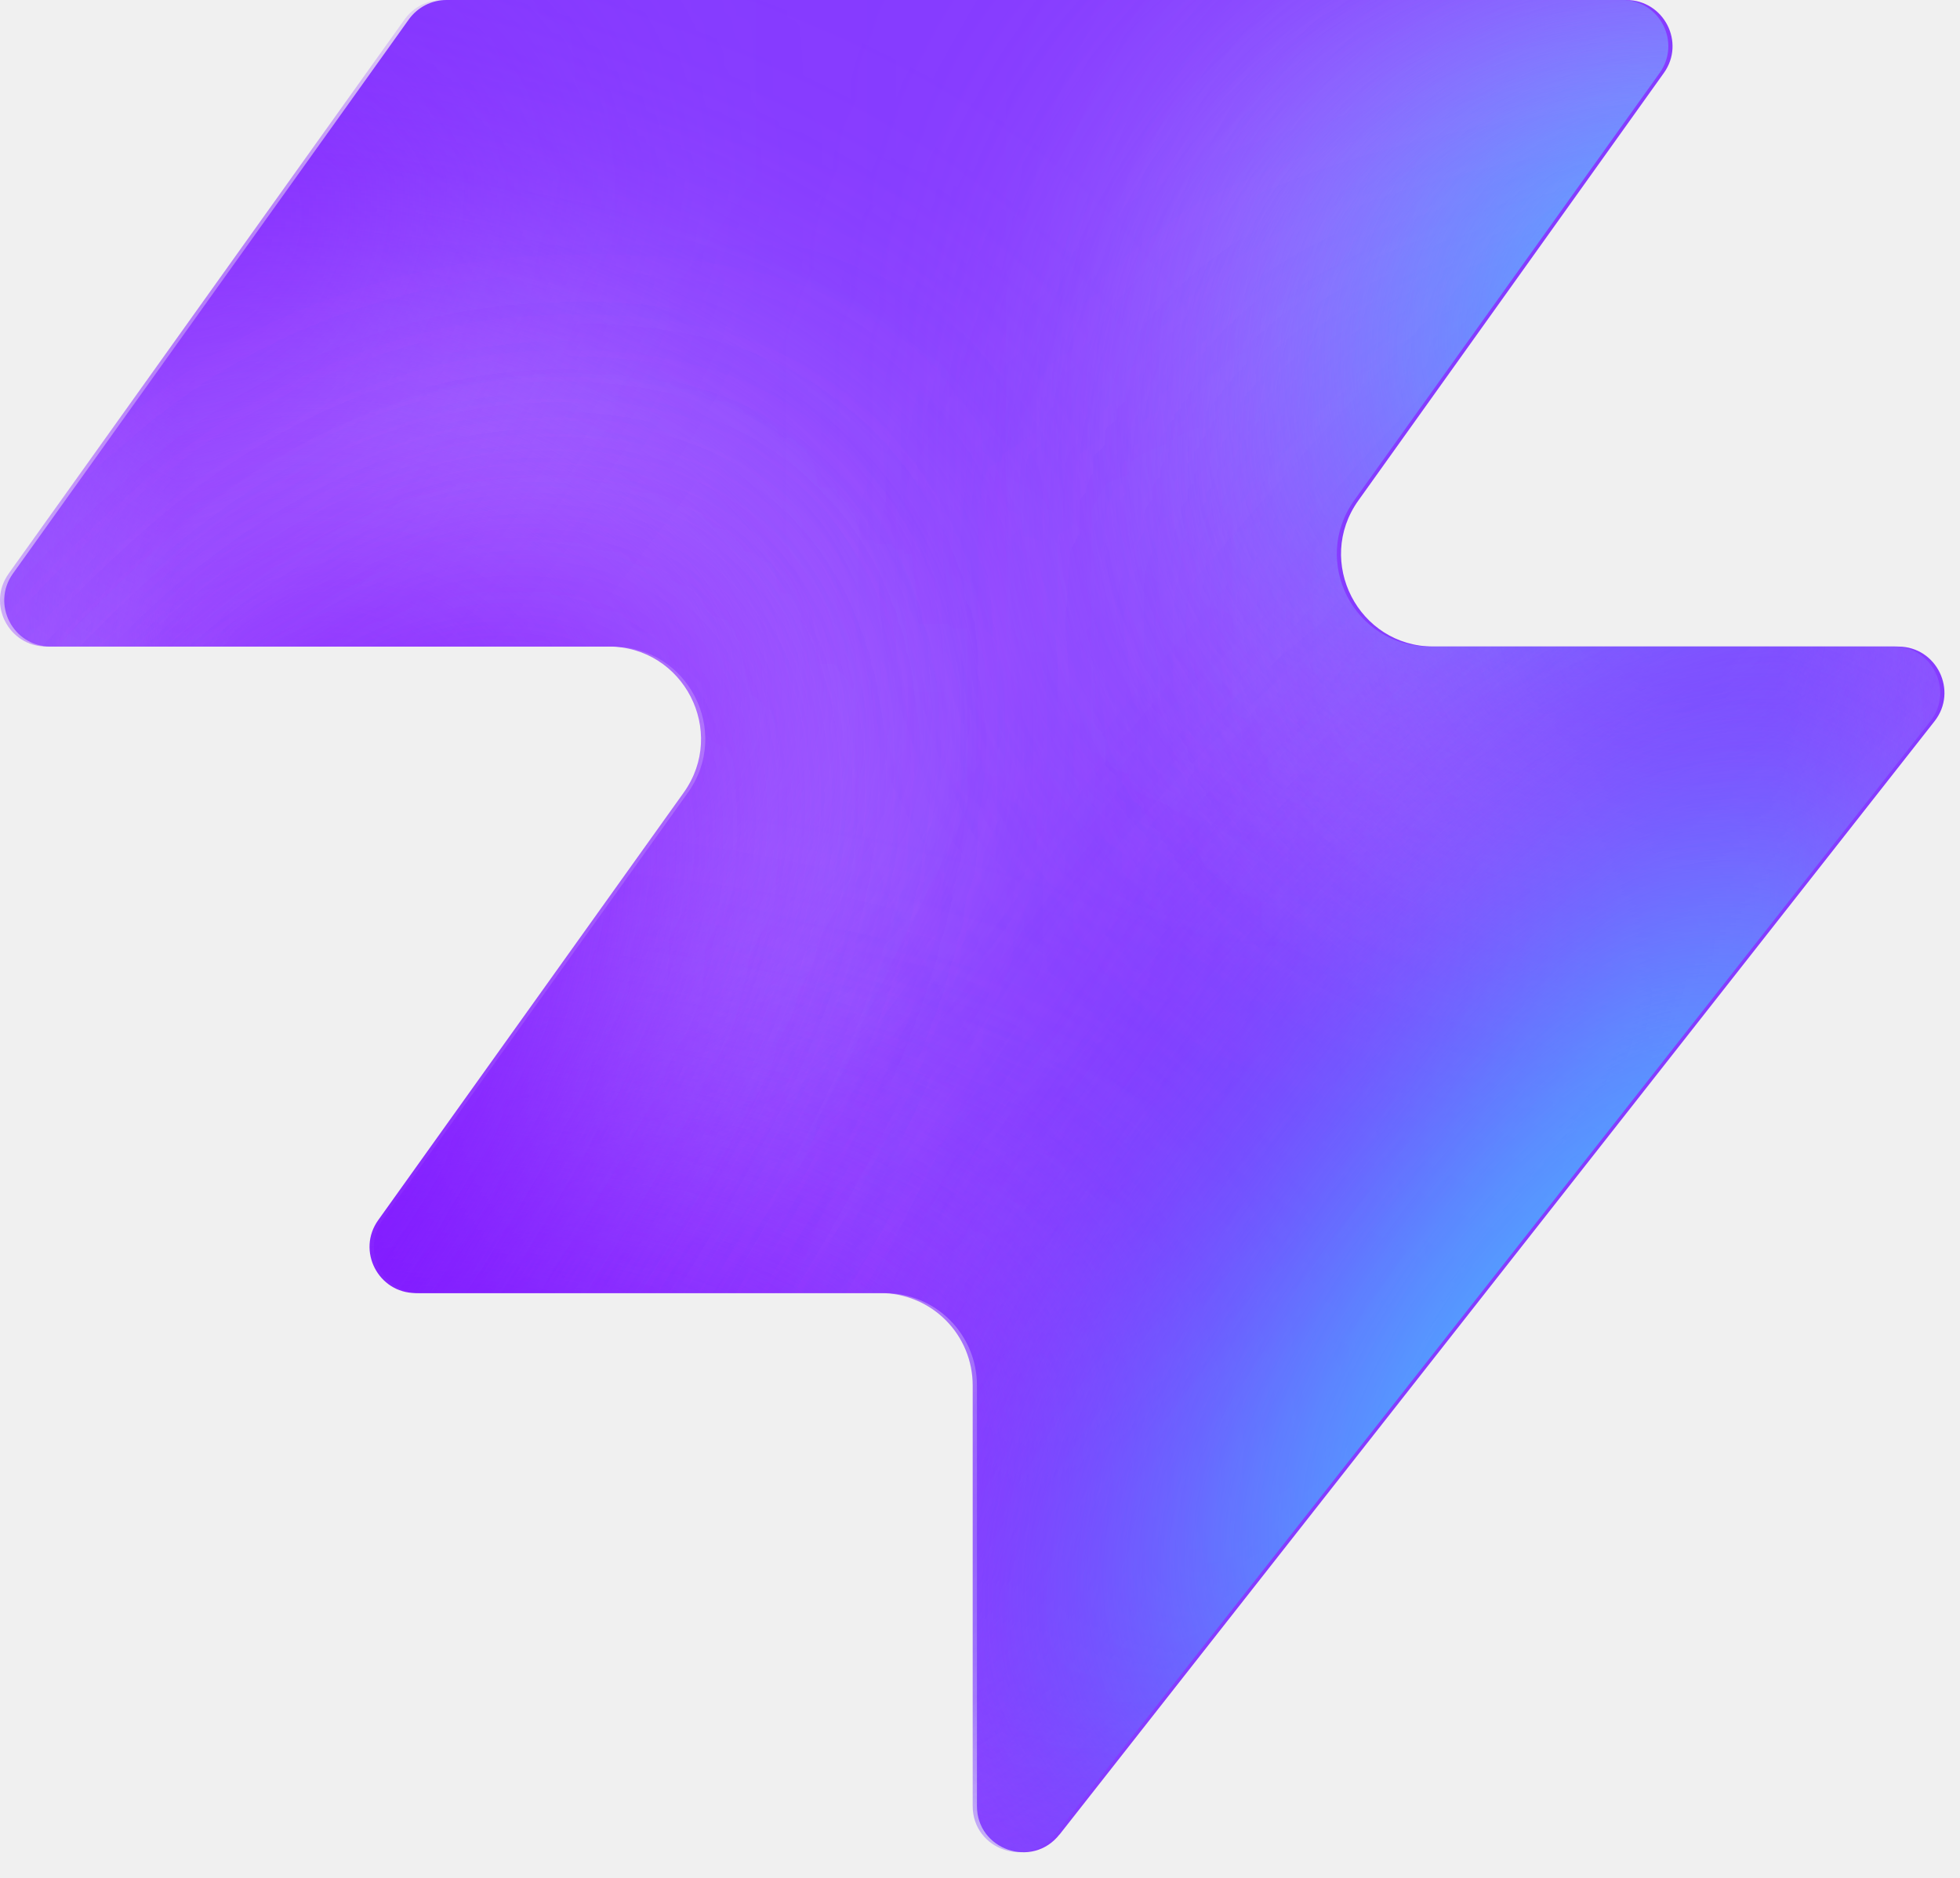
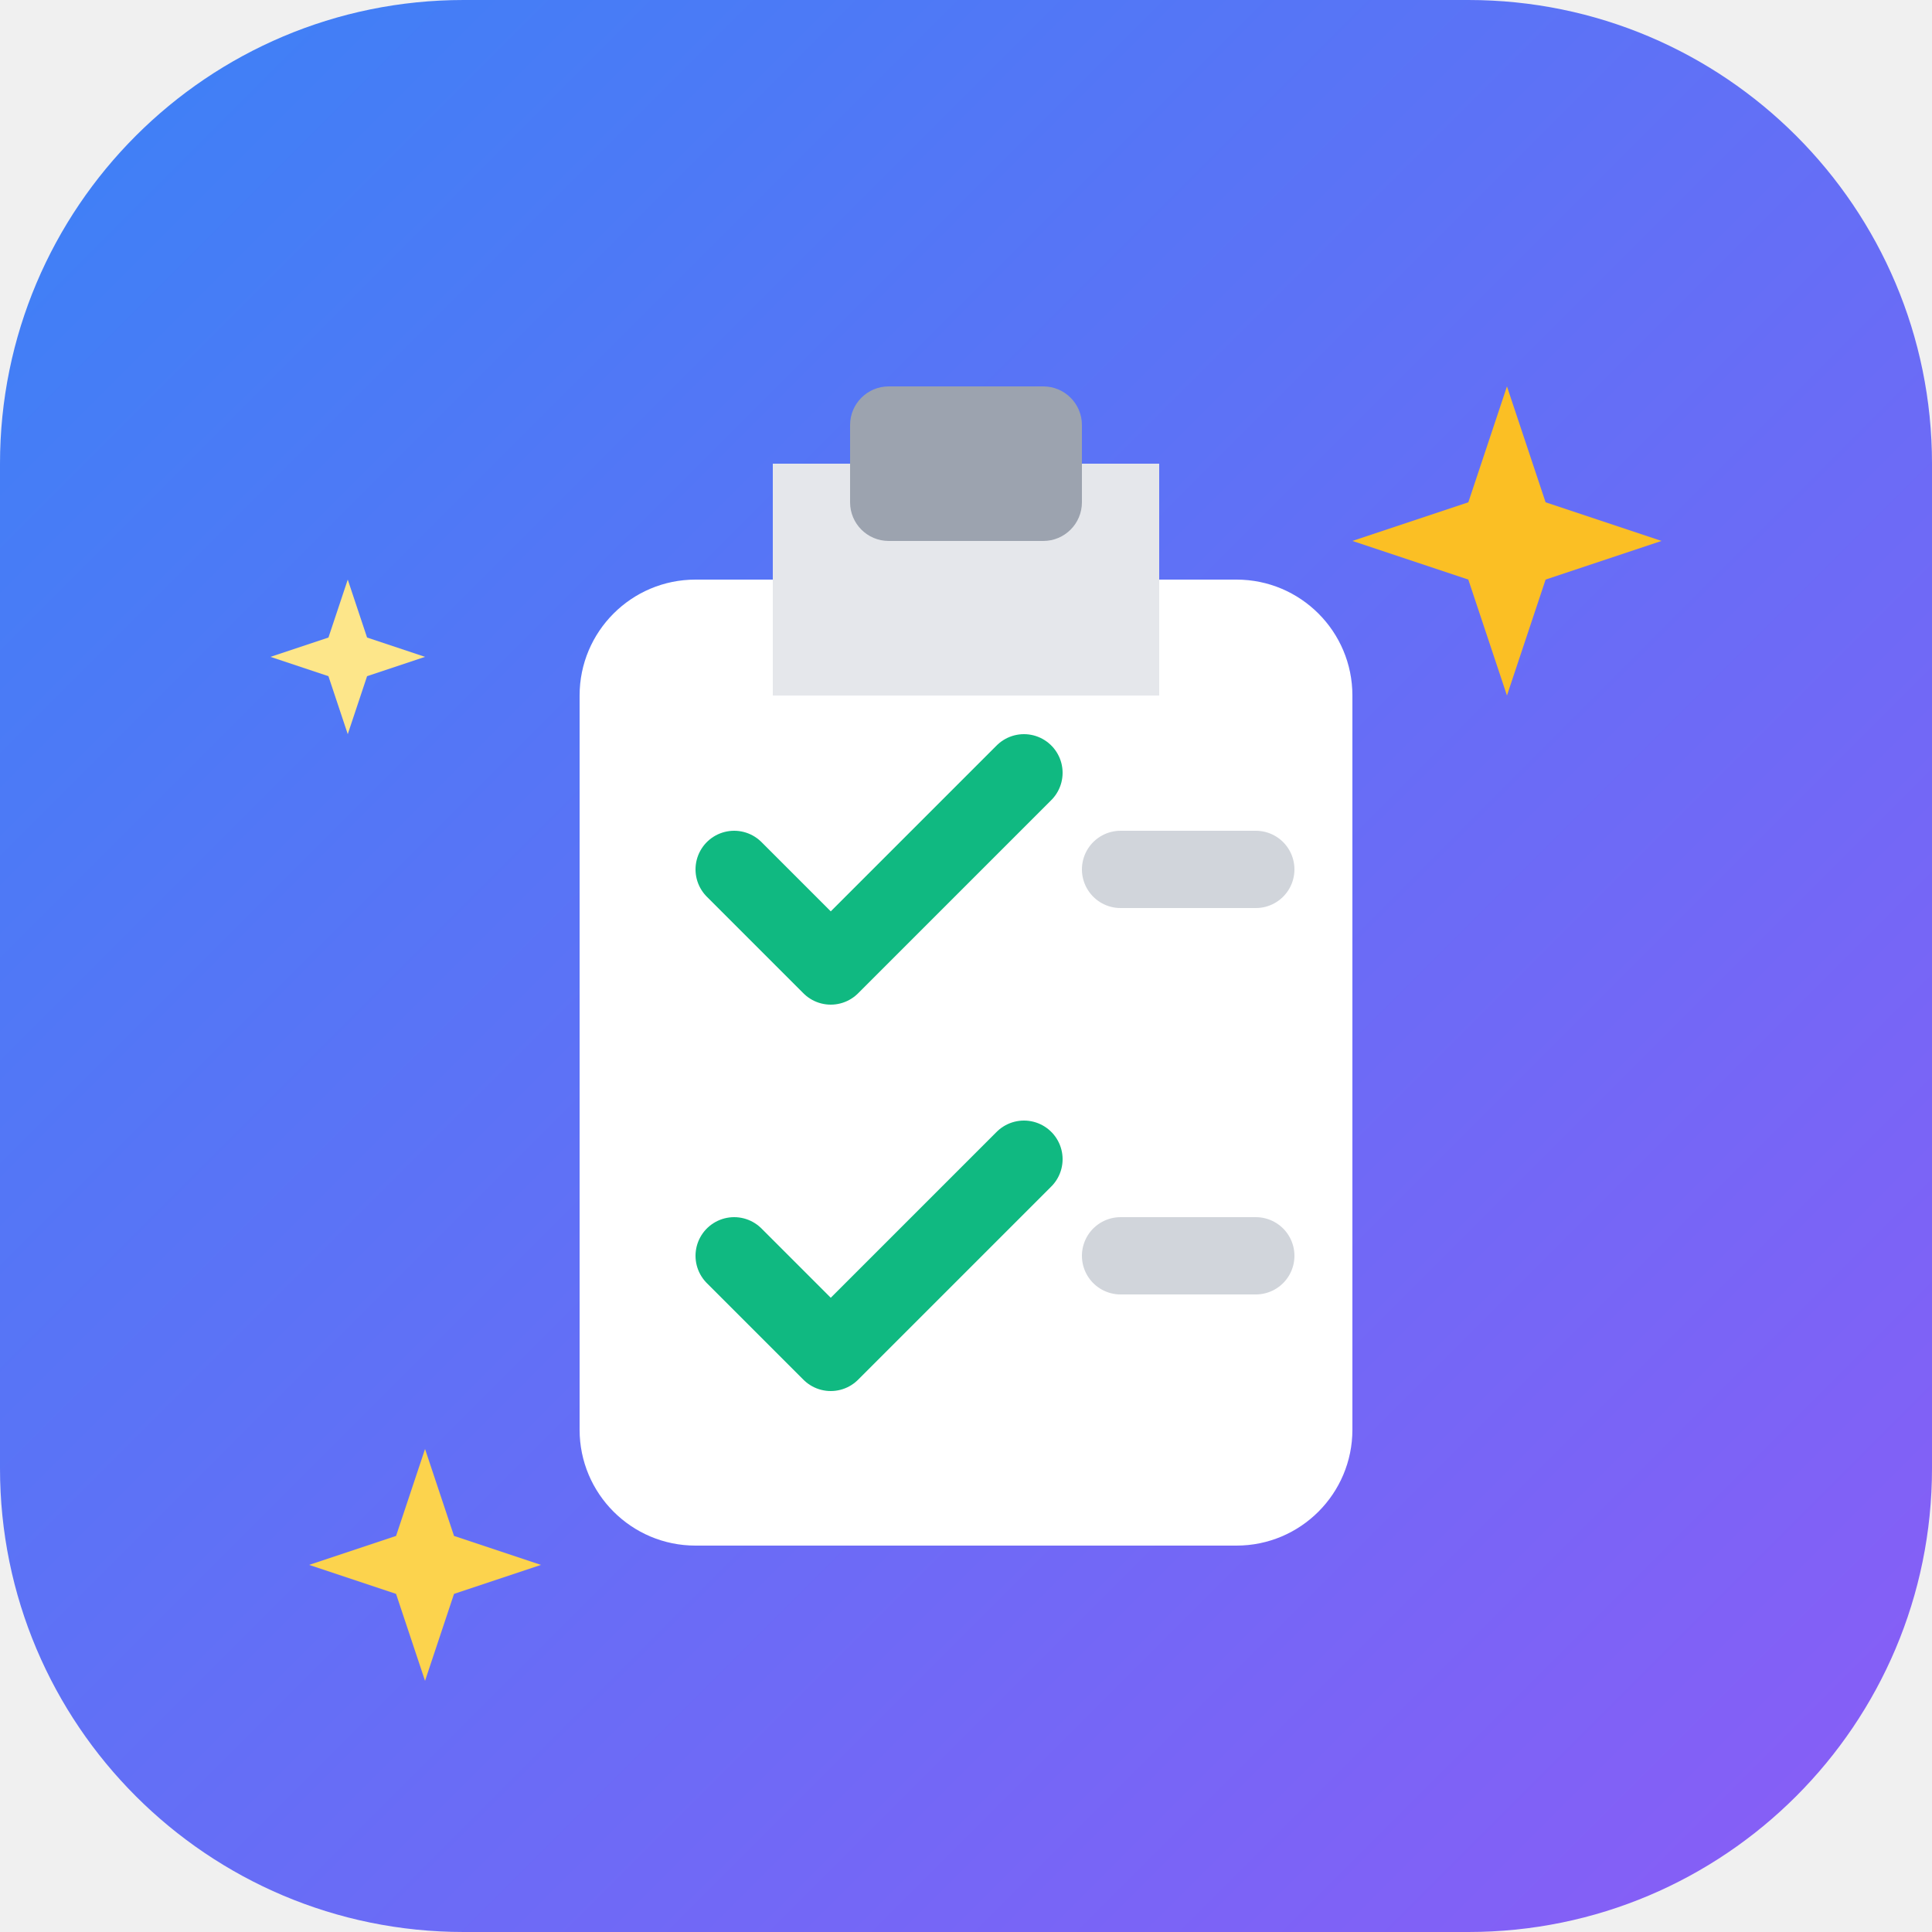
- <svg xmlns="http://www.w3.org/2000/svg" width="48" height="46" fill="none" viewBox="0 0 48 46">
-   <path fill="#863bff" d="M25.946 44.938c-.664.845-2.021.375-2.021-.698V33.937a2.26 2.26 0 0 0-2.262-2.262H10.287c-.92 0-1.456-1.04-.92-1.788l7.48-10.471c1.07-1.497 0-3.578-1.842-3.578H1.237c-.92 0-1.456-1.04-.92-1.788L10.013.474c.214-.297.556-.474.92-.474h28.894c.92 0 1.456 1.04.92 1.788l-7.48 10.471c-1.07 1.498 0 3.579 1.842 3.579h11.377c.943 0 1.473 1.088.89 1.83L25.947 44.94z" style="fill:#863bff;fill:color(display-p3 .525 .23 1);fill-opacity:1" />
-   <mask id="a" width="48" height="46" x="0" y="0" maskUnits="userSpaceOnUse" style="mask-type:alpha">
-     <path fill="#000" d="M25.842 44.938c-.664.844-2.021.375-2.021-.698V33.937a2.26 2.26 0 0 0-2.262-2.262H10.183c-.92 0-1.456-1.04-.92-1.788l7.48-10.471c1.07-1.498 0-3.579-1.842-3.579H1.133c-.92 0-1.456-1.04-.92-1.787L9.91.473c.214-.297.556-.474.92-.474h28.894c.92 0 1.456 1.04.92 1.788l-7.48 10.471c-1.07 1.498 0 3.578 1.842 3.578h11.377c.943 0 1.473 1.088.89 1.832L25.843 44.94z" style="fill:#000;fill-opacity:1" />
-   </mask>
-   <g mask="url(#a)">
-     <g filter="url(#b)">
-       <ellipse cx="5.508" cy="14.704" fill="#ede6ff" rx="5.508" ry="14.704" style="fill:#ede6ff;fill:color(display-p3 .927 .903 1);fill-opacity:1" transform="matrix(.00324 1 1 -.00324 -4.47 31.516)" />
-     </g>
-     <g filter="url(#c)">
-       <ellipse cx="10.399" cy="29.851" fill="#ede6ff" rx="10.399" ry="29.851" style="fill:#ede6ff;fill:color(display-p3 .927 .903 1);fill-opacity:1" transform="matrix(.00324 1 1 -.00324 -39.328 7.883)" />
-     </g>
-     <g filter="url(#d)">
-       <ellipse cx="5.508" cy="30.487" fill="#7e14ff" rx="5.508" ry="30.487" style="fill:#7e14ff;fill:color(display-p3 .492 .077 1);fill-opacity:1" transform="rotate(89.814 -25.913 -14.639)scale(1 -1)" />
-     </g>
-     <g filter="url(#e)">
-       <ellipse cx="5.508" cy="30.599" fill="#7e14ff" rx="5.508" ry="30.599" style="fill:#7e14ff;fill:color(display-p3 .492 .077 1);fill-opacity:1" transform="rotate(89.814 -32.644 -3.334)scale(1 -1)" />
-     </g>
-     <g filter="url(#f)">
-       <ellipse cx="5.508" cy="30.599" fill="#7e14ff" rx="5.508" ry="30.599" style="fill:#7e14ff;fill:color(display-p3 .492 .077 1);fill-opacity:1" transform="matrix(.00324 1 1 -.00324 -34.34 30.47)" />
-     </g>
-     <g filter="url(#g)">
-       <ellipse cx="14.072" cy="22.078" fill="#ede6ff" rx="14.072" ry="22.078" style="fill:#ede6ff;fill:color(display-p3 .927 .903 1);fill-opacity:1" transform="rotate(93.35 24.506 48.493)scale(-1 1)" />
-     </g>
-     <g filter="url(#h)">
-       <ellipse cx="3.47" cy="21.501" fill="#7e14ff" rx="3.47" ry="21.501" style="fill:#7e14ff;fill:color(display-p3 .492 .077 1);fill-opacity:1" transform="rotate(89.009 28.708 47.59)scale(-1 1)" />
-     </g>
-     <g filter="url(#i)">
-       <ellipse cx="3.47" cy="21.501" fill="#7e14ff" rx="3.47" ry="21.501" style="fill:#7e14ff;fill:color(display-p3 .492 .077 1);fill-opacity:1" transform="rotate(89.009 28.708 47.59)scale(-1 1)" />
-     </g>
-     <g filter="url(#j)">
-       <ellipse cx=".387" cy="8.972" fill="#7e14ff" rx="4.407" ry="29.108" style="fill:#7e14ff;fill:color(display-p3 .492 .077 1);fill-opacity:1" transform="rotate(39.51 .387 8.972)" />
-     </g>
-     <g filter="url(#k)">
-       <ellipse cx="47.523" cy="-6.092" fill="#7e14ff" rx="4.407" ry="29.108" style="fill:#7e14ff;fill:color(display-p3 .492 .077 1);fill-opacity:1" transform="rotate(37.892 47.523 -6.092)" />
-     </g>
-     <g filter="url(#l)">
-       <ellipse cx="41.412" cy="6.333" fill="#47bfff" rx="5.971" ry="9.665" style="fill:#47bfff;fill:color(display-p3 .28 .748 1);fill-opacity:1" transform="rotate(37.892 41.412 6.333)" />
-     </g>
-     <g filter="url(#m)">
-       <ellipse cx="-1.879" cy="38.332" fill="#7e14ff" rx="4.407" ry="29.108" style="fill:#7e14ff;fill:color(display-p3 .492 .077 1);fill-opacity:1" transform="rotate(37.892 -1.88 38.332)" />
-     </g>
-     <g filter="url(#n)">
-       <ellipse cx="-1.879" cy="38.332" fill="#7e14ff" rx="4.407" ry="29.108" style="fill:#7e14ff;fill:color(display-p3 .492 .077 1);fill-opacity:1" transform="rotate(37.892 -1.88 38.332)" />
-     </g>
-     <g filter="url(#o)">
-       <ellipse cx="35.651" cy="29.907" fill="#7e14ff" rx="4.407" ry="29.108" style="fill:#7e14ff;fill:color(display-p3 .492 .077 1);fill-opacity:1" transform="rotate(37.892 35.651 29.907)" />
-     </g>
-     <g filter="url(#p)">
-       <ellipse cx="38.418" cy="32.4" fill="#47bfff" rx="5.971" ry="15.297" style="fill:#47bfff;fill:color(display-p3 .28 .748 1);fill-opacity:1" transform="rotate(37.892 38.418 32.4)" />
-     </g>
-   </g>
+ <svg xmlns="http://www.w3.org/2000/svg" viewBox="0 0 100 100">
  <defs>
-     <filter id="b" width="60.045" height="41.654" x="-19.77" y="16.149" color-interpolation-filters="sRGB" filterUnits="userSpaceOnUse">
-       <feFlood flood-opacity="0" result="BackgroundImageFix" />
-       <feBlend in="SourceGraphic" in2="BackgroundImageFix" result="shape" />
-       <feGaussianBlur result="effect1_foregroundBlur_2002_17158" stdDeviation="7.659" />
-     </filter>
-     <filter id="c" width="90.34" height="51.437" x="-54.613" y="-7.533" color-interpolation-filters="sRGB" filterUnits="userSpaceOnUse">
-       <feFlood flood-opacity="0" result="BackgroundImageFix" />
-       <feBlend in="SourceGraphic" in2="BackgroundImageFix" result="shape" />
-       <feGaussianBlur result="effect1_foregroundBlur_2002_17158" stdDeviation="7.659" />
-     </filter>
-     <filter id="d" width="79.355" height="29.4" x="-49.64" y="2.03" color-interpolation-filters="sRGB" filterUnits="userSpaceOnUse">
-       <feFlood flood-opacity="0" result="BackgroundImageFix" />
-       <feBlend in="SourceGraphic" in2="BackgroundImageFix" result="shape" />
-       <feGaussianBlur result="effect1_foregroundBlur_2002_17158" stdDeviation="4.596" />
-     </filter>
-     <filter id="e" width="79.579" height="29.4" x="-45.045" y="20.029" color-interpolation-filters="sRGB" filterUnits="userSpaceOnUse">
-       <feFlood flood-opacity="0" result="BackgroundImageFix" />
-       <feBlend in="SourceGraphic" in2="BackgroundImageFix" result="shape" />
-       <feGaussianBlur result="effect1_foregroundBlur_2002_17158" stdDeviation="4.596" />
-     </filter>
-     <filter id="f" width="79.579" height="29.4" x="-43.513" y="21.178" color-interpolation-filters="sRGB" filterUnits="userSpaceOnUse">
-       <feFlood flood-opacity="0" result="BackgroundImageFix" />
-       <feBlend in="SourceGraphic" in2="BackgroundImageFix" result="shape" />
-       <feGaussianBlur result="effect1_foregroundBlur_2002_17158" stdDeviation="4.596" />
-     </filter>
-     <filter id="g" width="74.749" height="58.852" x="15.756" y="-17.901" color-interpolation-filters="sRGB" filterUnits="userSpaceOnUse">
-       <feFlood flood-opacity="0" result="BackgroundImageFix" />
-       <feBlend in="SourceGraphic" in2="BackgroundImageFix" result="shape" />
-       <feGaussianBlur result="effect1_foregroundBlur_2002_17158" stdDeviation="7.659" />
-     </filter>
-     <filter id="h" width="61.377" height="25.362" x="23.548" y="2.284" color-interpolation-filters="sRGB" filterUnits="userSpaceOnUse">
-       <feFlood flood-opacity="0" result="BackgroundImageFix" />
-       <feBlend in="SourceGraphic" in2="BackgroundImageFix" result="shape" />
-       <feGaussianBlur result="effect1_foregroundBlur_2002_17158" stdDeviation="4.596" />
-     </filter>
-     <filter id="i" width="61.377" height="25.362" x="23.548" y="2.284" color-interpolation-filters="sRGB" filterUnits="userSpaceOnUse">
-       <feFlood flood-opacity="0" result="BackgroundImageFix" />
-       <feBlend in="SourceGraphic" in2="BackgroundImageFix" result="shape" />
-       <feGaussianBlur result="effect1_foregroundBlur_2002_17158" stdDeviation="4.596" />
-     </filter>
-     <filter id="j" width="56.045" height="63.649" x="-27.636" y="-22.853" color-interpolation-filters="sRGB" filterUnits="userSpaceOnUse">
-       <feFlood flood-opacity="0" result="BackgroundImageFix" />
-       <feBlend in="SourceGraphic" in2="BackgroundImageFix" result="shape" />
-       <feGaussianBlur result="effect1_foregroundBlur_2002_17158" stdDeviation="4.596" />
-     </filter>
-     <filter id="k" width="54.814" height="64.646" x="20.116" y="-38.415" color-interpolation-filters="sRGB" filterUnits="userSpaceOnUse">
-       <feFlood flood-opacity="0" result="BackgroundImageFix" />
-       <feBlend in="SourceGraphic" in2="BackgroundImageFix" result="shape" />
-       <feGaussianBlur result="effect1_foregroundBlur_2002_17158" stdDeviation="4.596" />
-     </filter>
-     <filter id="l" width="33.541" height="35.313" x="24.641" y="-11.323" color-interpolation-filters="sRGB" filterUnits="userSpaceOnUse">
-       <feFlood flood-opacity="0" result="BackgroundImageFix" />
-       <feBlend in="SourceGraphic" in2="BackgroundImageFix" result="shape" />
-       <feGaussianBlur result="effect1_foregroundBlur_2002_17158" stdDeviation="4.596" />
-     </filter>
-     <filter id="m" width="54.814" height="64.646" x="-29.286" y="6.009" color-interpolation-filters="sRGB" filterUnits="userSpaceOnUse">
-       <feFlood flood-opacity="0" result="BackgroundImageFix" />
-       <feBlend in="SourceGraphic" in2="BackgroundImageFix" result="shape" />
-       <feGaussianBlur result="effect1_foregroundBlur_2002_17158" stdDeviation="4.596" />
-     </filter>
-     <filter id="n" width="54.814" height="64.646" x="-29.286" y="6.009" color-interpolation-filters="sRGB" filterUnits="userSpaceOnUse">
-       <feFlood flood-opacity="0" result="BackgroundImageFix" />
-       <feBlend in="SourceGraphic" in2="BackgroundImageFix" result="shape" />
-       <feGaussianBlur result="effect1_foregroundBlur_2002_17158" stdDeviation="4.596" />
-     </filter>
-     <filter id="o" width="54.814" height="64.646" x="8.244" y="-2.416" color-interpolation-filters="sRGB" filterUnits="userSpaceOnUse">
-       <feFlood flood-opacity="0" result="BackgroundImageFix" />
-       <feBlend in="SourceGraphic" in2="BackgroundImageFix" result="shape" />
-       <feGaussianBlur result="effect1_foregroundBlur_2002_17158" stdDeviation="4.596" />
-     </filter>
-     <filter id="p" width="39.409" height="43.623" x="18.713" y="10.588" color-interpolation-filters="sRGB" filterUnits="userSpaceOnUse">
-       <feFlood flood-opacity="0" result="BackgroundImageFix" />
-       <feBlend in="SourceGraphic" in2="BackgroundImageFix" result="shape" />
-       <feGaussianBlur result="effect1_foregroundBlur_2002_17158" stdDeviation="4.596" />
-     </filter>
+     <linearGradient id="grad1" x1="0%" y1="0%" x2="100%" y2="100%">
+       <stop offset="0%" style="stop-color:#3b82f6;stop-opacity:1" />
+       <stop offset="100%" style="stop-color:#8b5cf6;stop-opacity:1" />
+     </linearGradient>
  </defs>
+   <rect width="100" height="100" rx="24" fill="url(#grad1)" />
+   <rect x="30" y="30" width="40" height="50" rx="6" fill="#ffffff" />
+   <path d="M40 24 h20 v12 h-20 z" fill="#e5e7eb" rx="3" />
+   <rect x="44" y="20" width="12" height="8" rx="2" fill="#9ca3af" />
+   <path d="M38 45 l5 5 l10 -10" fill="none" stroke="#10b981" stroke-width="4" stroke-linecap="round" stroke-linejoin="round" />
+   <line x1="58" y1="45" x2="65" y2="45" stroke="#d1d5db" stroke-width="4" stroke-linecap="round" />
+   <path d="M38 65 l5 5 l10 -10" fill="none" stroke="#10b981" stroke-width="4" stroke-linecap="round" stroke-linejoin="round" />
+   <line x1="58" y1="65" x2="65" y2="65" stroke="#d1d5db" stroke-width="4" stroke-linecap="round" />
+   <path d="M78 20 l2 6 l6 2 l-6 2 l-2 6 l-2 -6 l-6 -2 l6 -2 z" fill="#fbbf24" />
+   <path d="M22 75 l1.5 4.5 l4.5 1.5 l-4.5 1.5 l-1.5 4.5 l-1.5 -4.5 l-4.5 -1.5 l4.5 -1.5 z" fill="#fcd34d" />
+   <path d="M18 30 l1 3 l3 1 l-3 1 l-1 3 l-1 -3 l-3 -1 l3 -1 z" fill="#fde68a" />
</svg>
